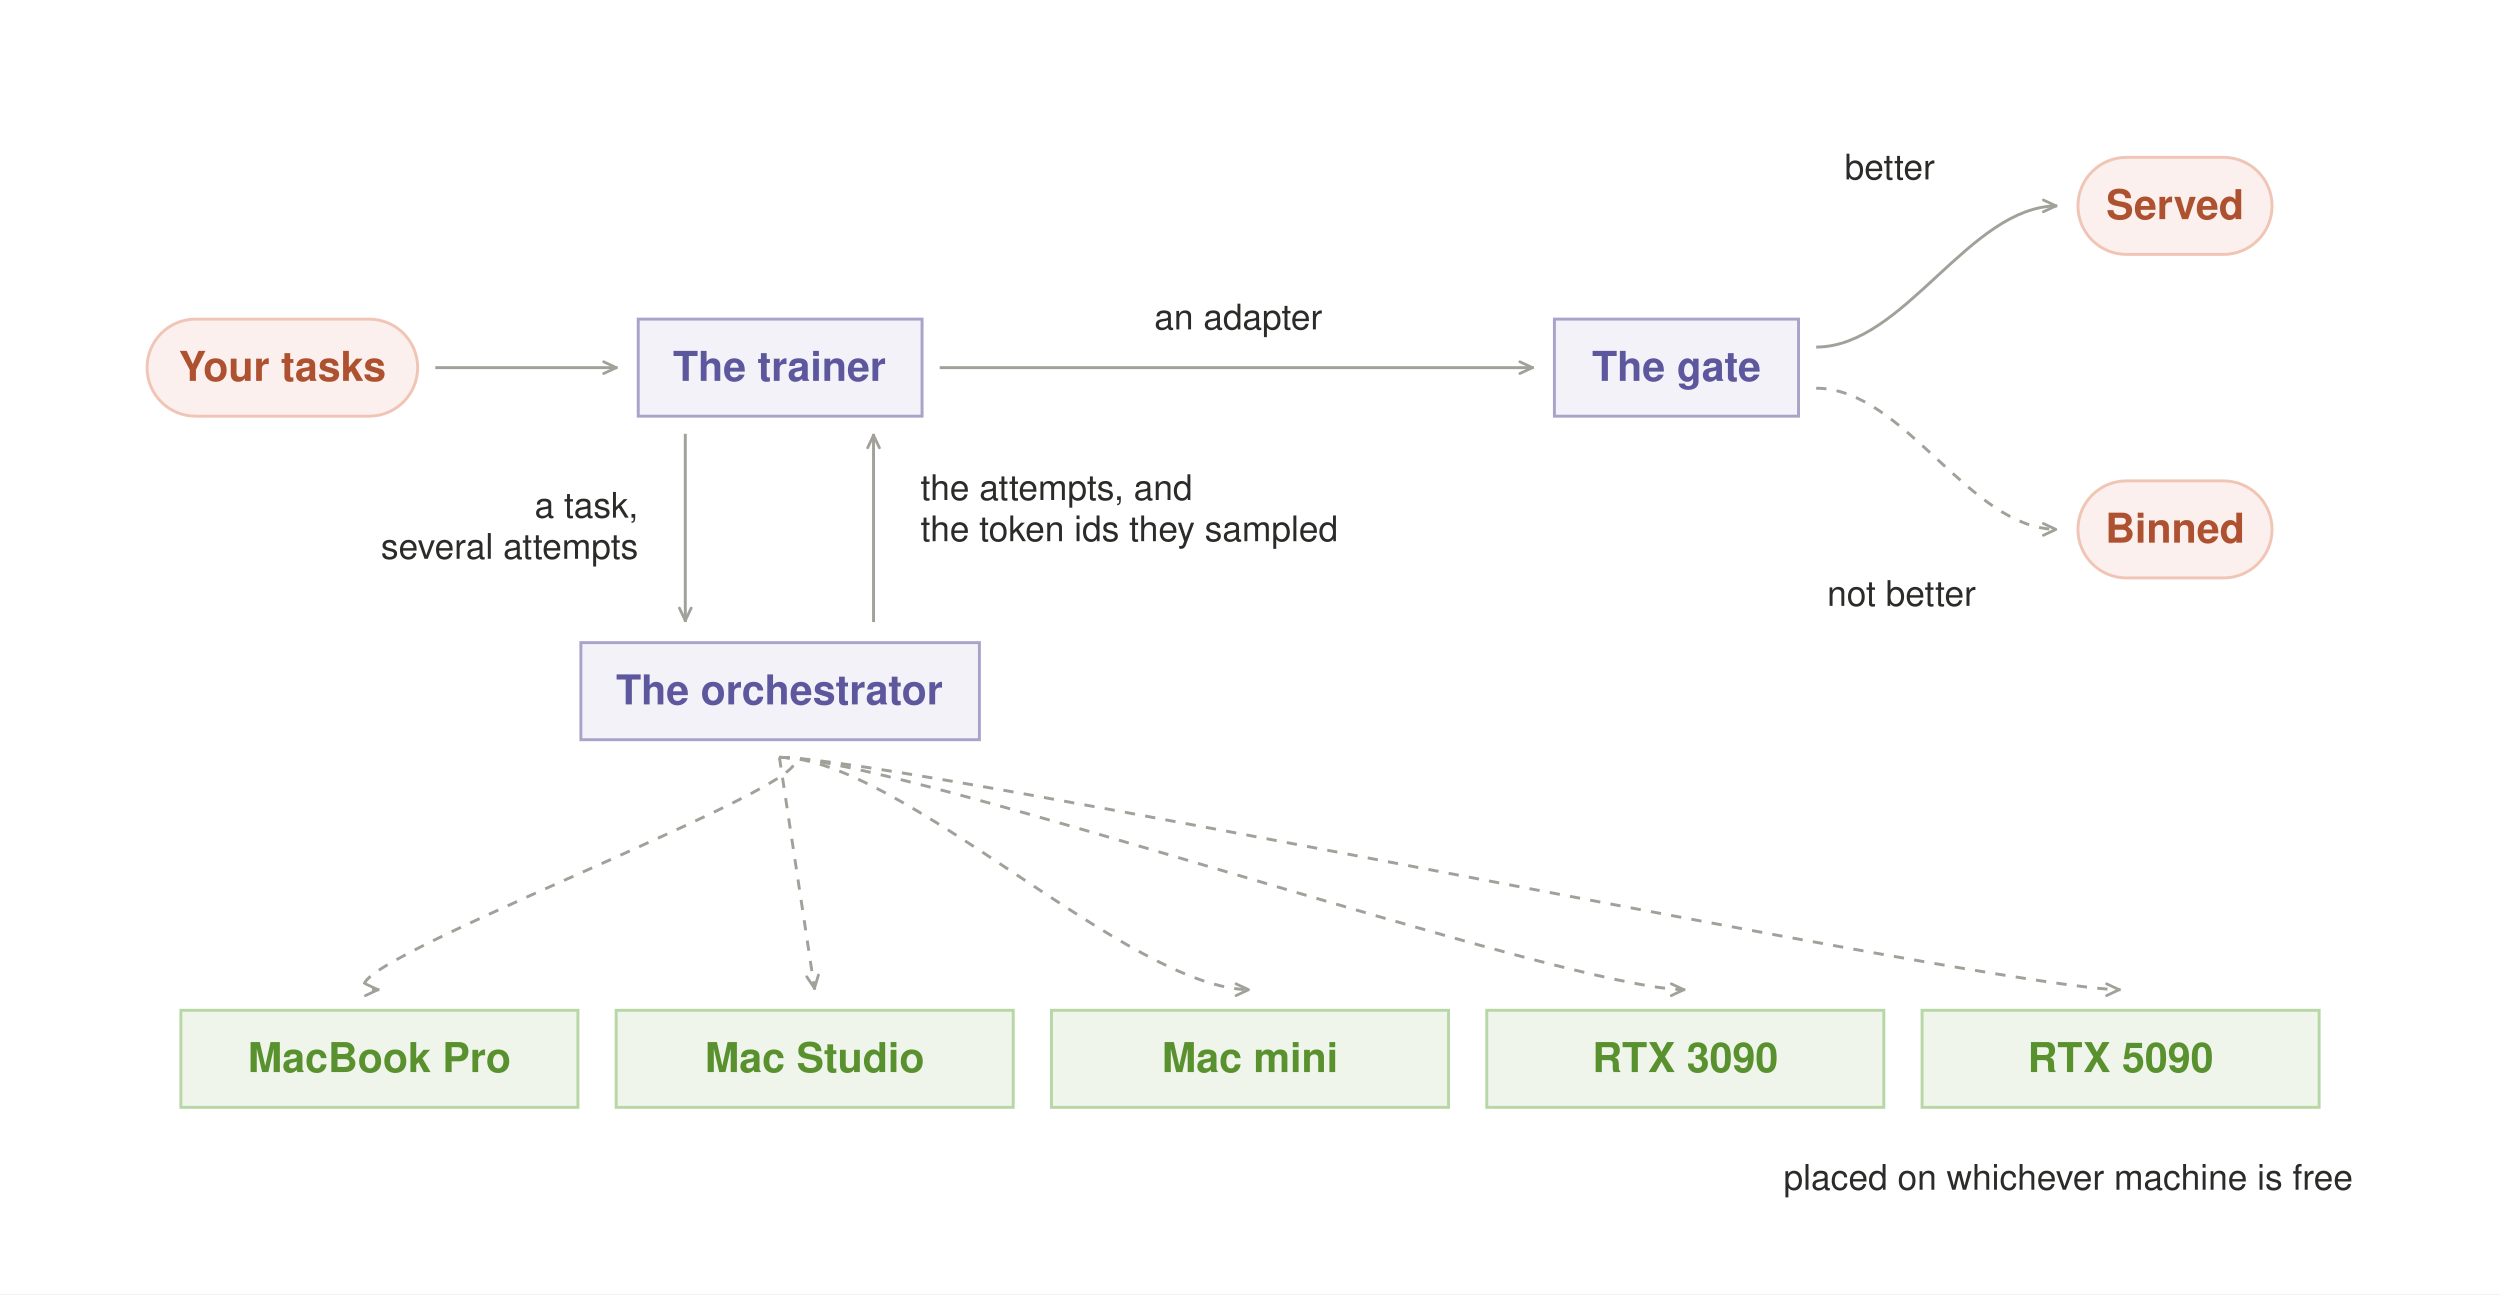
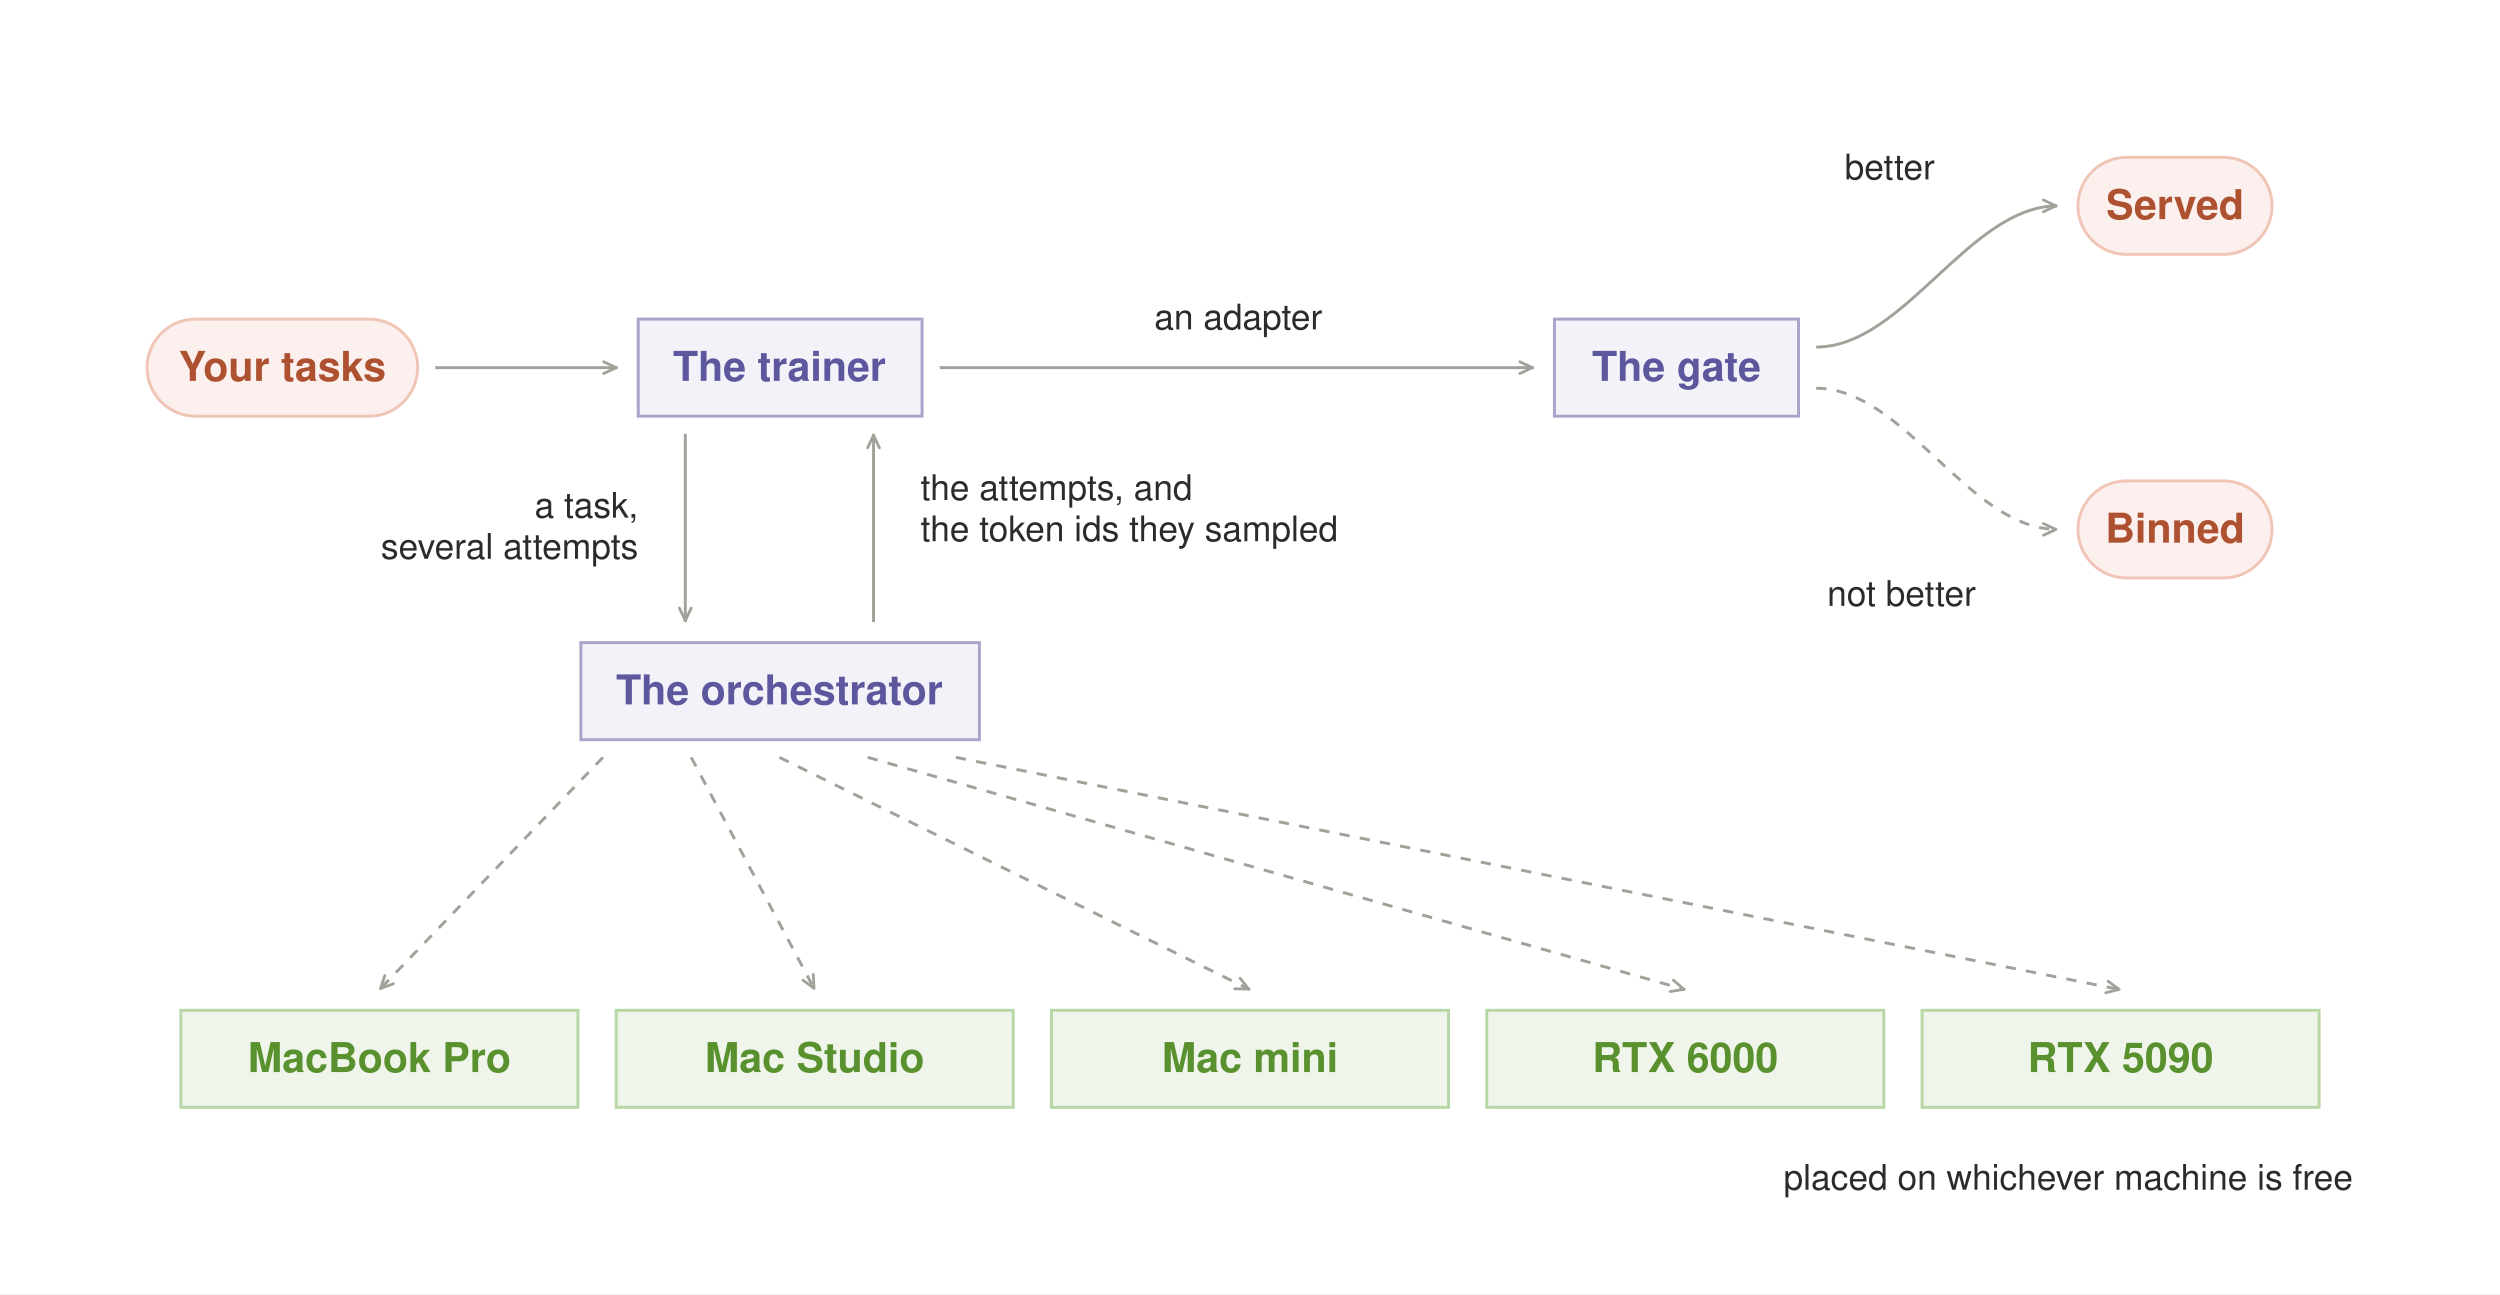
<svg xmlns="http://www.w3.org/2000/svg" viewBox="0 0 1700 880" font-family="Avenir Next, Nunito, Segoe UI, Helvetica, Arial, sans-serif">
  <defs>
    <marker id="ha" markerWidth="14" markerHeight="14" refX="11" refY="5" orient="auto" markerUnits="userSpaceOnUse">
      <path d="M1.5 1 L10 5 L1.5 9" fill="none" stroke="#a1a099" stroke-width="1.9" stroke-linecap="round" stroke-linejoin="round" />
    </marker>
    <marker id="Ha" markerWidth="19" markerHeight="19" refX="13" refY="6.5" orient="auto" markerUnits="userSpaceOnUse">
      <path d="M2 1.5 L12.5 6.5 L2 11.5" fill="none" stroke="#a1a099" stroke-width="3" stroke-linecap="round" stroke-linejoin="round" />
    </marker>
    <marker id="hg" markerWidth="14" markerHeight="14" refX="11" refY="5" orient="auto" markerUnits="userSpaceOnUse">
      <path d="M1.5 1 L10 5 L1.5 9" fill="none" stroke="#5a912f" stroke-width="1.9" stroke-linecap="round" stroke-linejoin="round" />
    </marker>
    <marker id="Hg" markerWidth="19" markerHeight="19" refX="13" refY="6.5" orient="auto" markerUnits="userSpaceOnUse">
      <path d="M2 1.5 L12.5 6.5 L2 11.5" fill="none" stroke="#5a912f" stroke-width="3" stroke-linecap="round" stroke-linejoin="round" />
    </marker>
    <marker id="hp" markerWidth="14" markerHeight="14" refX="11" refY="5" orient="auto" markerUnits="userSpaceOnUse">
      <path d="M1.5 1 L10 5 L1.5 9" fill="none" stroke="#5d579d" stroke-width="1.9" stroke-linecap="round" stroke-linejoin="round" />
    </marker>
    <marker id="Hp" markerWidth="19" markerHeight="19" refX="13" refY="6.5" orient="auto" markerUnits="userSpaceOnUse">
      <path d="M2 1.5 L12.5 6.5 L2 11.5" fill="none" stroke="#5d579d" stroke-width="3" stroke-linecap="round" stroke-linejoin="round" />
    </marker>
    <marker id="hc" markerWidth="14" markerHeight="14" refX="11" refY="5" orient="auto" markerUnits="userSpaceOnUse">
      <path d="M1.5 1 L10 5 L1.5 9" fill="none" stroke="#ad5130" stroke-width="1.9" stroke-linecap="round" stroke-linejoin="round" />
    </marker>
    <marker id="Hc" markerWidth="19" markerHeight="19" refX="13" refY="6.5" orient="auto" markerUnits="userSpaceOnUse">
      <path d="M2 1.5 L12.5 6.5 L2 11.5" fill="none" stroke="#ad5130" stroke-width="3" stroke-linecap="round" stroke-linejoin="round" />
    </marker>
    <marker id="hk" markerWidth="14" markerHeight="14" refX="11" refY="5" orient="auto" markerUnits="userSpaceOnUse">
      <path d="M1.5 1 L10 5 L1.5 9" fill="none" stroke="#2b2b29" stroke-width="1.9" stroke-linecap="round" stroke-linejoin="round" />
    </marker>
    <marker id="Hk" markerWidth="19" markerHeight="19" refX="13" refY="6.5" orient="auto" markerUnits="userSpaceOnUse">
      <path d="M2 1.5 L12.5 6.5 L2 11.5" fill="none" stroke="#2b2b29" stroke-width="3" stroke-linecap="round" stroke-linejoin="round" />
    </marker>
  </defs>
  <rect width="1700" height="880" fill="#fff" />
  <rect x="100" y="217" width="184" height="66" rx="33" fill="#fbf0ed" stroke="#f0c5b6" stroke-width="2" />
  <text x="192" y="259" text-anchor="middle" fill="#ad5130" font-size="28" font-weight="600">Your tasks</text>
  <rect x="434" y="217" width="193" height="66" fill="#f3f2f9" stroke="#a9a3c9" stroke-width="2" />
  <text x="530" y="259" text-anchor="middle" fill="#5d579d" font-size="28" font-weight="600">The trainer</text>
  <path d="M296 250 L420 250" fill="none" stroke="#a1a099" stroke-width="2" marker-end="url(#ha)" />
  <rect x="1057" y="217" width="166" height="66" fill="#f3f2f9" stroke="#a9a3c9" stroke-width="2" />
  <text x="1140" y="259" text-anchor="middle" fill="#5d579d" font-size="28" font-weight="600">The gate</text>
  <path d="M639 250 L1043 250" fill="none" stroke="#a1a099" stroke-width="2" marker-end="url(#ha)" />
  <text x="842" y="224" text-anchor="middle" fill="#2b2b29" font-size="24">an adapter</text>
  <rect x="1413" y="107" width="132" height="66" rx="33" fill="#fbf0ed" stroke="#f0c5b6" stroke-width="2" />
  <text x="1479" y="149" text-anchor="middle" fill="#ad5130" font-size="28" font-weight="600">Served</text>
  <rect x="1413" y="327" width="132" height="66" rx="33" fill="#fbf0ed" stroke="#f0c5b6" stroke-width="2" />
  <text x="1479" y="369" text-anchor="middle" fill="#ad5130" font-size="28" font-weight="600">Binned</text>
  <path d="M1235 236 C1295 236, 1339 140, 1399 140" fill="none" stroke="#a1a099" stroke-width="2" marker-end="url(#ha)" />
  <path d="M1235 264 C1295 264, 1339 360, 1399 360" fill="none" stroke="#a1a099" stroke-width="2" stroke-dasharray="7 7" marker-end="url(#ha)" />
  <text x="1285" y="122" text-anchor="middle" fill="#2b2b29" font-size="24">better</text>
  <text x="1293" y="412" text-anchor="middle" fill="#2b2b29" font-size="24">not better</text>
  <rect x="395" y="437" width="271" height="66" fill="#f3f2f9" stroke="#a9a3c9" stroke-width="2" />
  <text x="530" y="479" text-anchor="middle" fill="#5d579d" font-size="28" font-weight="600">The orchestrator</text>
  <rect x="123" y="687" width="270" height="66" fill="#eff5ea" stroke="#b8d7a6" stroke-width="2" />
  <text x="258" y="729" text-anchor="middle" fill="#5a912f" font-size="28" font-weight="600">MacBook Pro</text>
  <rect x="419" y="687" width="270" height="66" fill="#eff5ea" stroke="#b8d7a6" stroke-width="2" />
  <text x="554" y="729" text-anchor="middle" fill="#5a912f" font-size="28" font-weight="600">Mac Studio</text>
  <rect x="715" y="687" width="270" height="66" fill="#eff5ea" stroke="#b8d7a6" stroke-width="2" />
  <text x="850" y="729" text-anchor="middle" fill="#5a912f" font-size="28" font-weight="600">Mac mini</text>
  <rect x="1011" y="687" width="270" height="66" fill="#eff5ea" stroke="#b8d7a6" stroke-width="2" />
-   <text x="1146" y="729" text-anchor="middle" fill="#5a912f" font-size="28" font-weight="600">RTX 3090</text>
+   <text x="1146" y="729" text-anchor="middle" fill="#5a912f" font-size="28" font-weight="600">RTX 6000</text>
  <rect x="1307" y="687" width="270" height="66" fill="#eff5ea" stroke="#b8d7a6" stroke-width="2" />
  <text x="1442" y="729" text-anchor="middle" fill="#5a912f" font-size="28" font-weight="600">RTX 5090</text>
  <path d="M466 295 L466 423" fill="none" stroke="#a1a099" stroke-width="2" marker-end="url(#ha)" />
  <text x="434" y="352" text-anchor="end" fill="#2b2b29" font-size="24">a task,</text>
  <text x="434" y="380" text-anchor="end" fill="#2b2b29" font-size="24">several attempts</text>
  <path d="M594 423 L594 295" fill="none" stroke="#a1a099" stroke-width="2" marker-end="url(#ha)" />
  <text x="626" y="340" text-anchor="start" fill="#2b2b29" font-size="24">the attempts, and</text>
  <text x="626" y="368" text-anchor="start" fill="#2b2b29" font-size="24">the token ids they sampled</text>
-   <path d="M530 515 C612 515, 176 673, 258 673" fill="none" stroke="#a1a099" stroke-width="2" stroke-dasharray="7 7" marker-end="url(#ha)" />
-   <path d="M530 515 L554 673" fill="none" stroke="#a1a099" stroke-width="2" stroke-dasharray="7 7" marker-end="url(#ha)" />
-   <path d="M530 515 C612 515, 768 673, 850 673" fill="none" stroke="#a1a099" stroke-width="2" stroke-dasharray="7 7" marker-end="url(#ha)" />
-   <path d="M530 515 C612 515, 1064 673, 1146 673" fill="none" stroke="#a1a099" stroke-width="2" stroke-dasharray="7 7" marker-end="url(#ha)" />
-   <path d="M530 515 C612 515, 1360 673, 1442 673" fill="none" stroke="#a1a099" stroke-width="2" stroke-dasharray="7 7" marker-end="url(#ha)" />
+   <path d="M410 515 L258 673" fill="none" stroke="#a1a099" stroke-width="2" stroke-dasharray="7 7" marker-end="url(#ha)" />
+   <path d="M470 515 L554 673" fill="none" stroke="#a1a099" stroke-width="2" stroke-dasharray="7 7" marker-end="url(#ha)" />
+   <path d="M530 515 L850 673" fill="none" stroke="#a1a099" stroke-width="2" stroke-dasharray="7 7" marker-end="url(#ha)" />
+   <path d="M590 515 L1146 673" fill="none" stroke="#a1a099" stroke-width="2" stroke-dasharray="7 7" marker-end="url(#ha)" />
+   <path d="M650 515 L1442 673" fill="none" stroke="#a1a099" stroke-width="2" stroke-dasharray="7 7" marker-end="url(#ha)" />
  <text x="1600" y="809" text-anchor="end" fill="#2b2b29" font-size="24">placed on whichever machine is free</text>
</svg>
